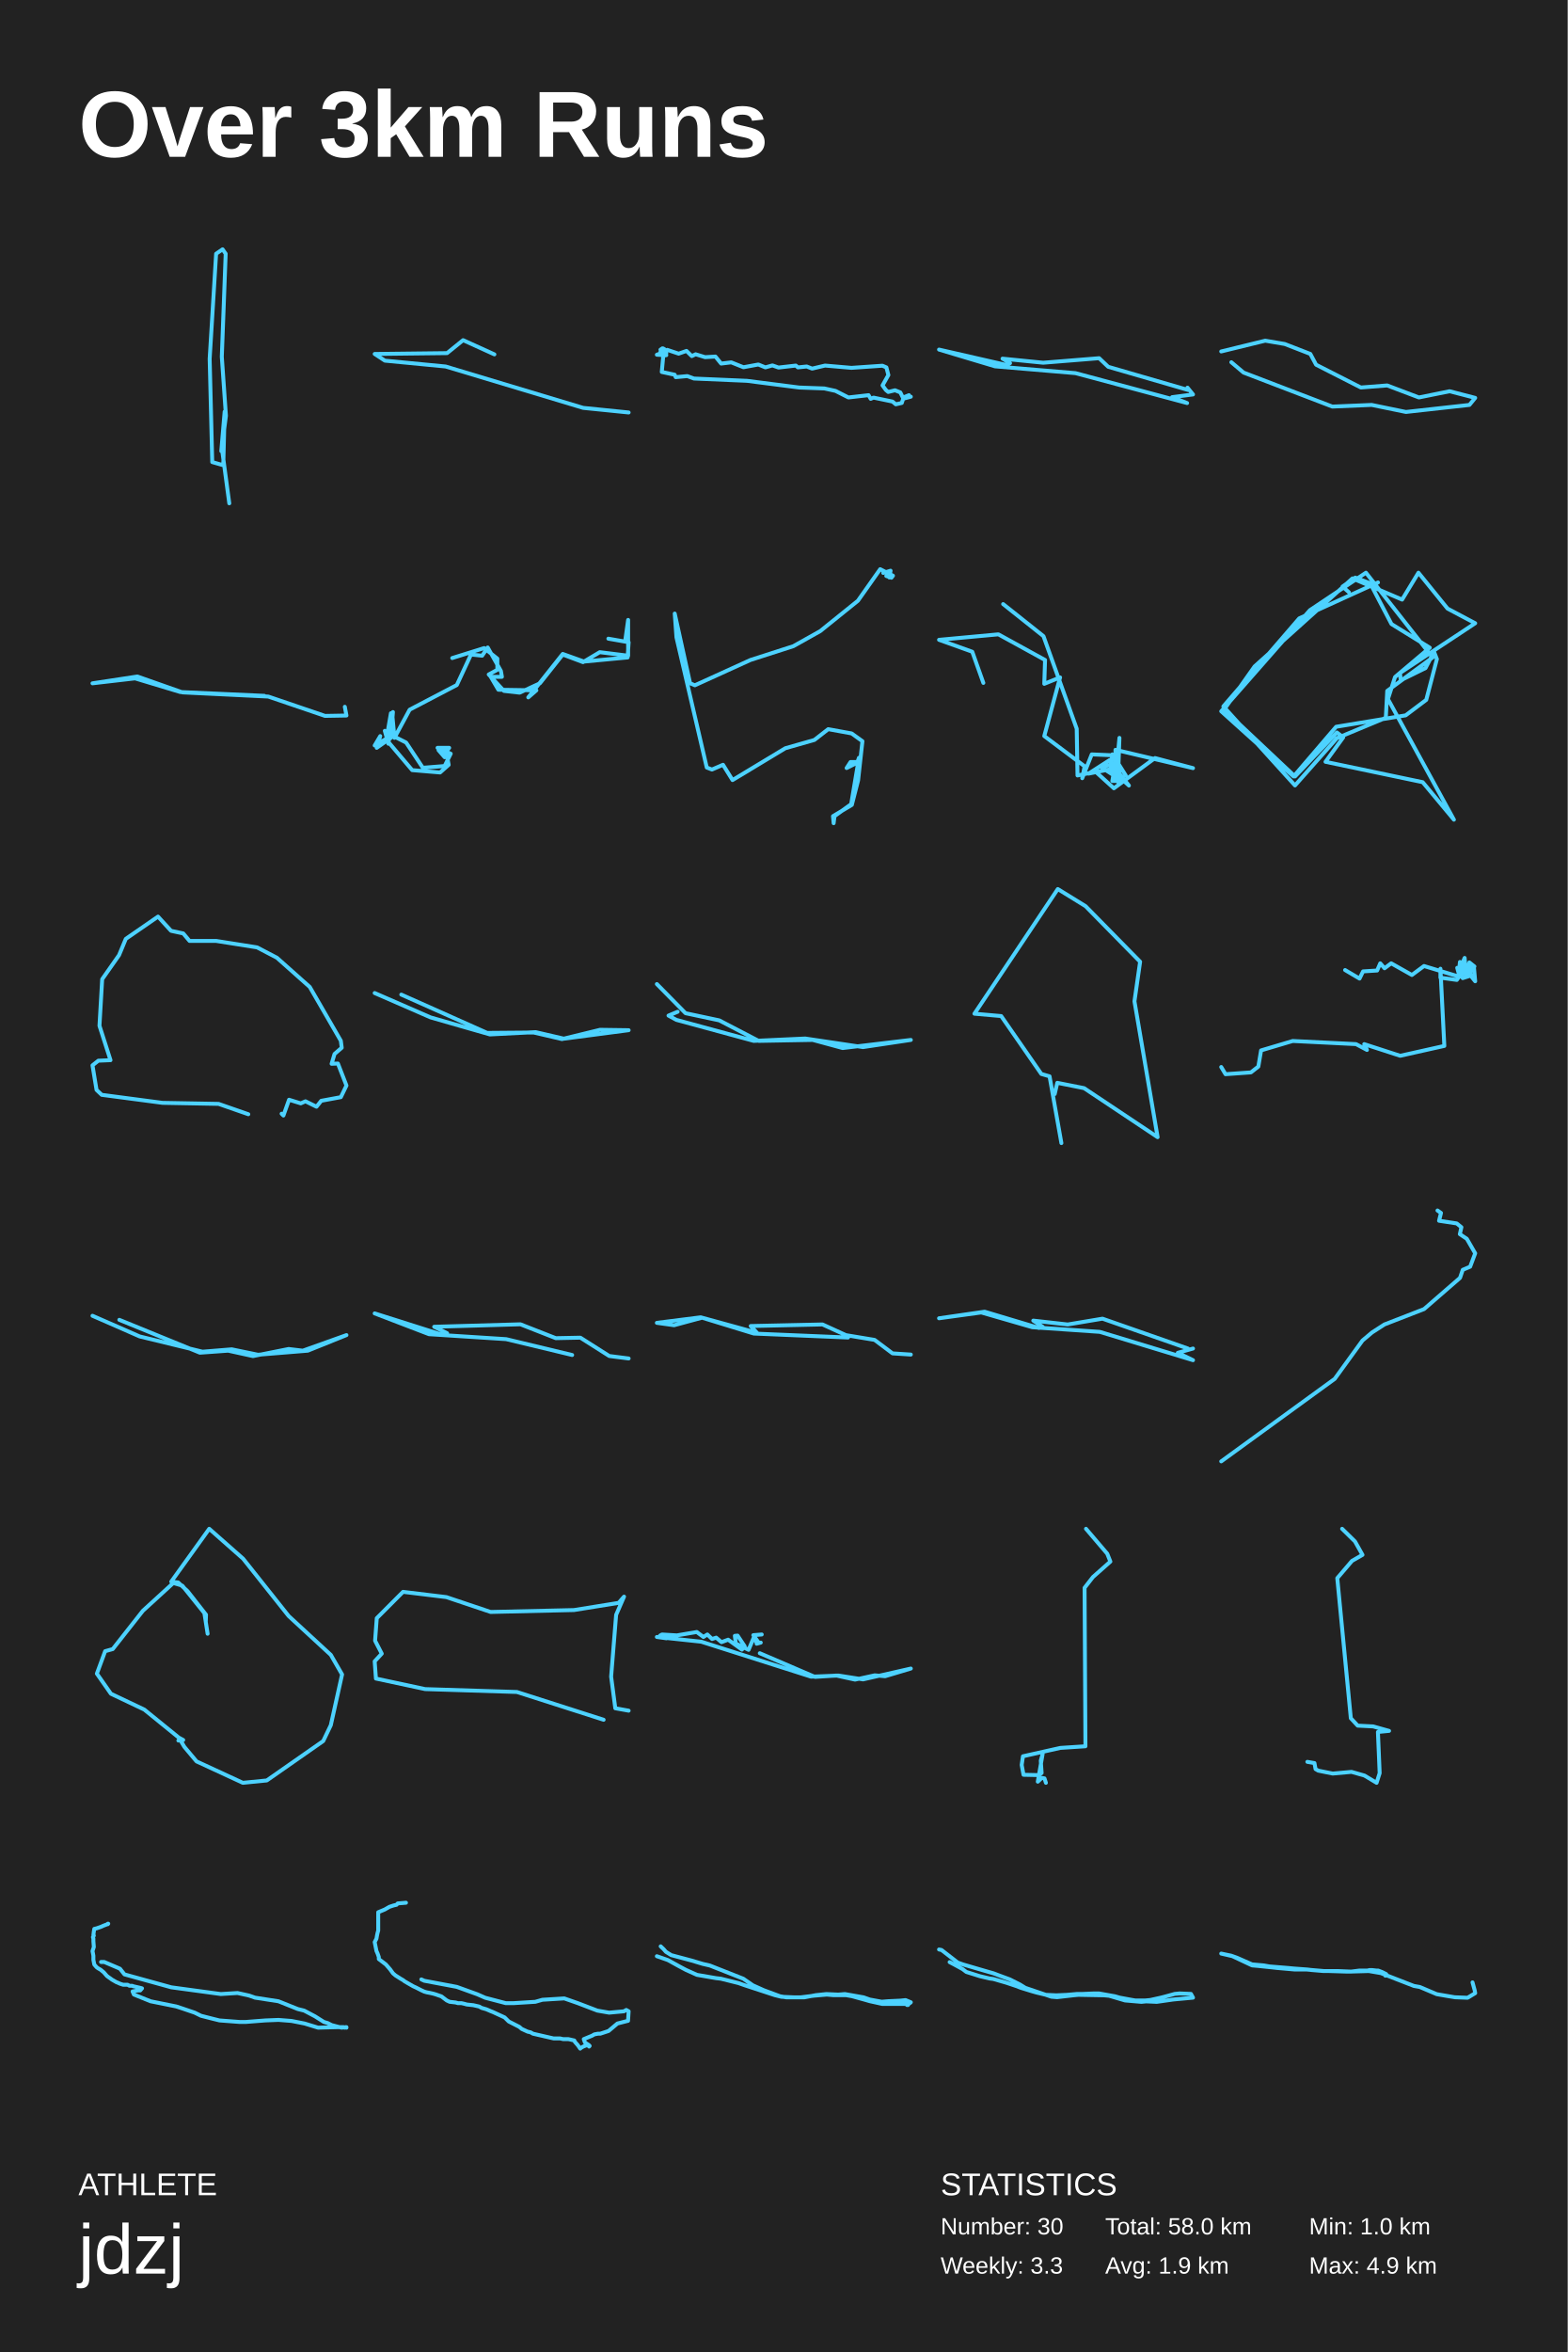
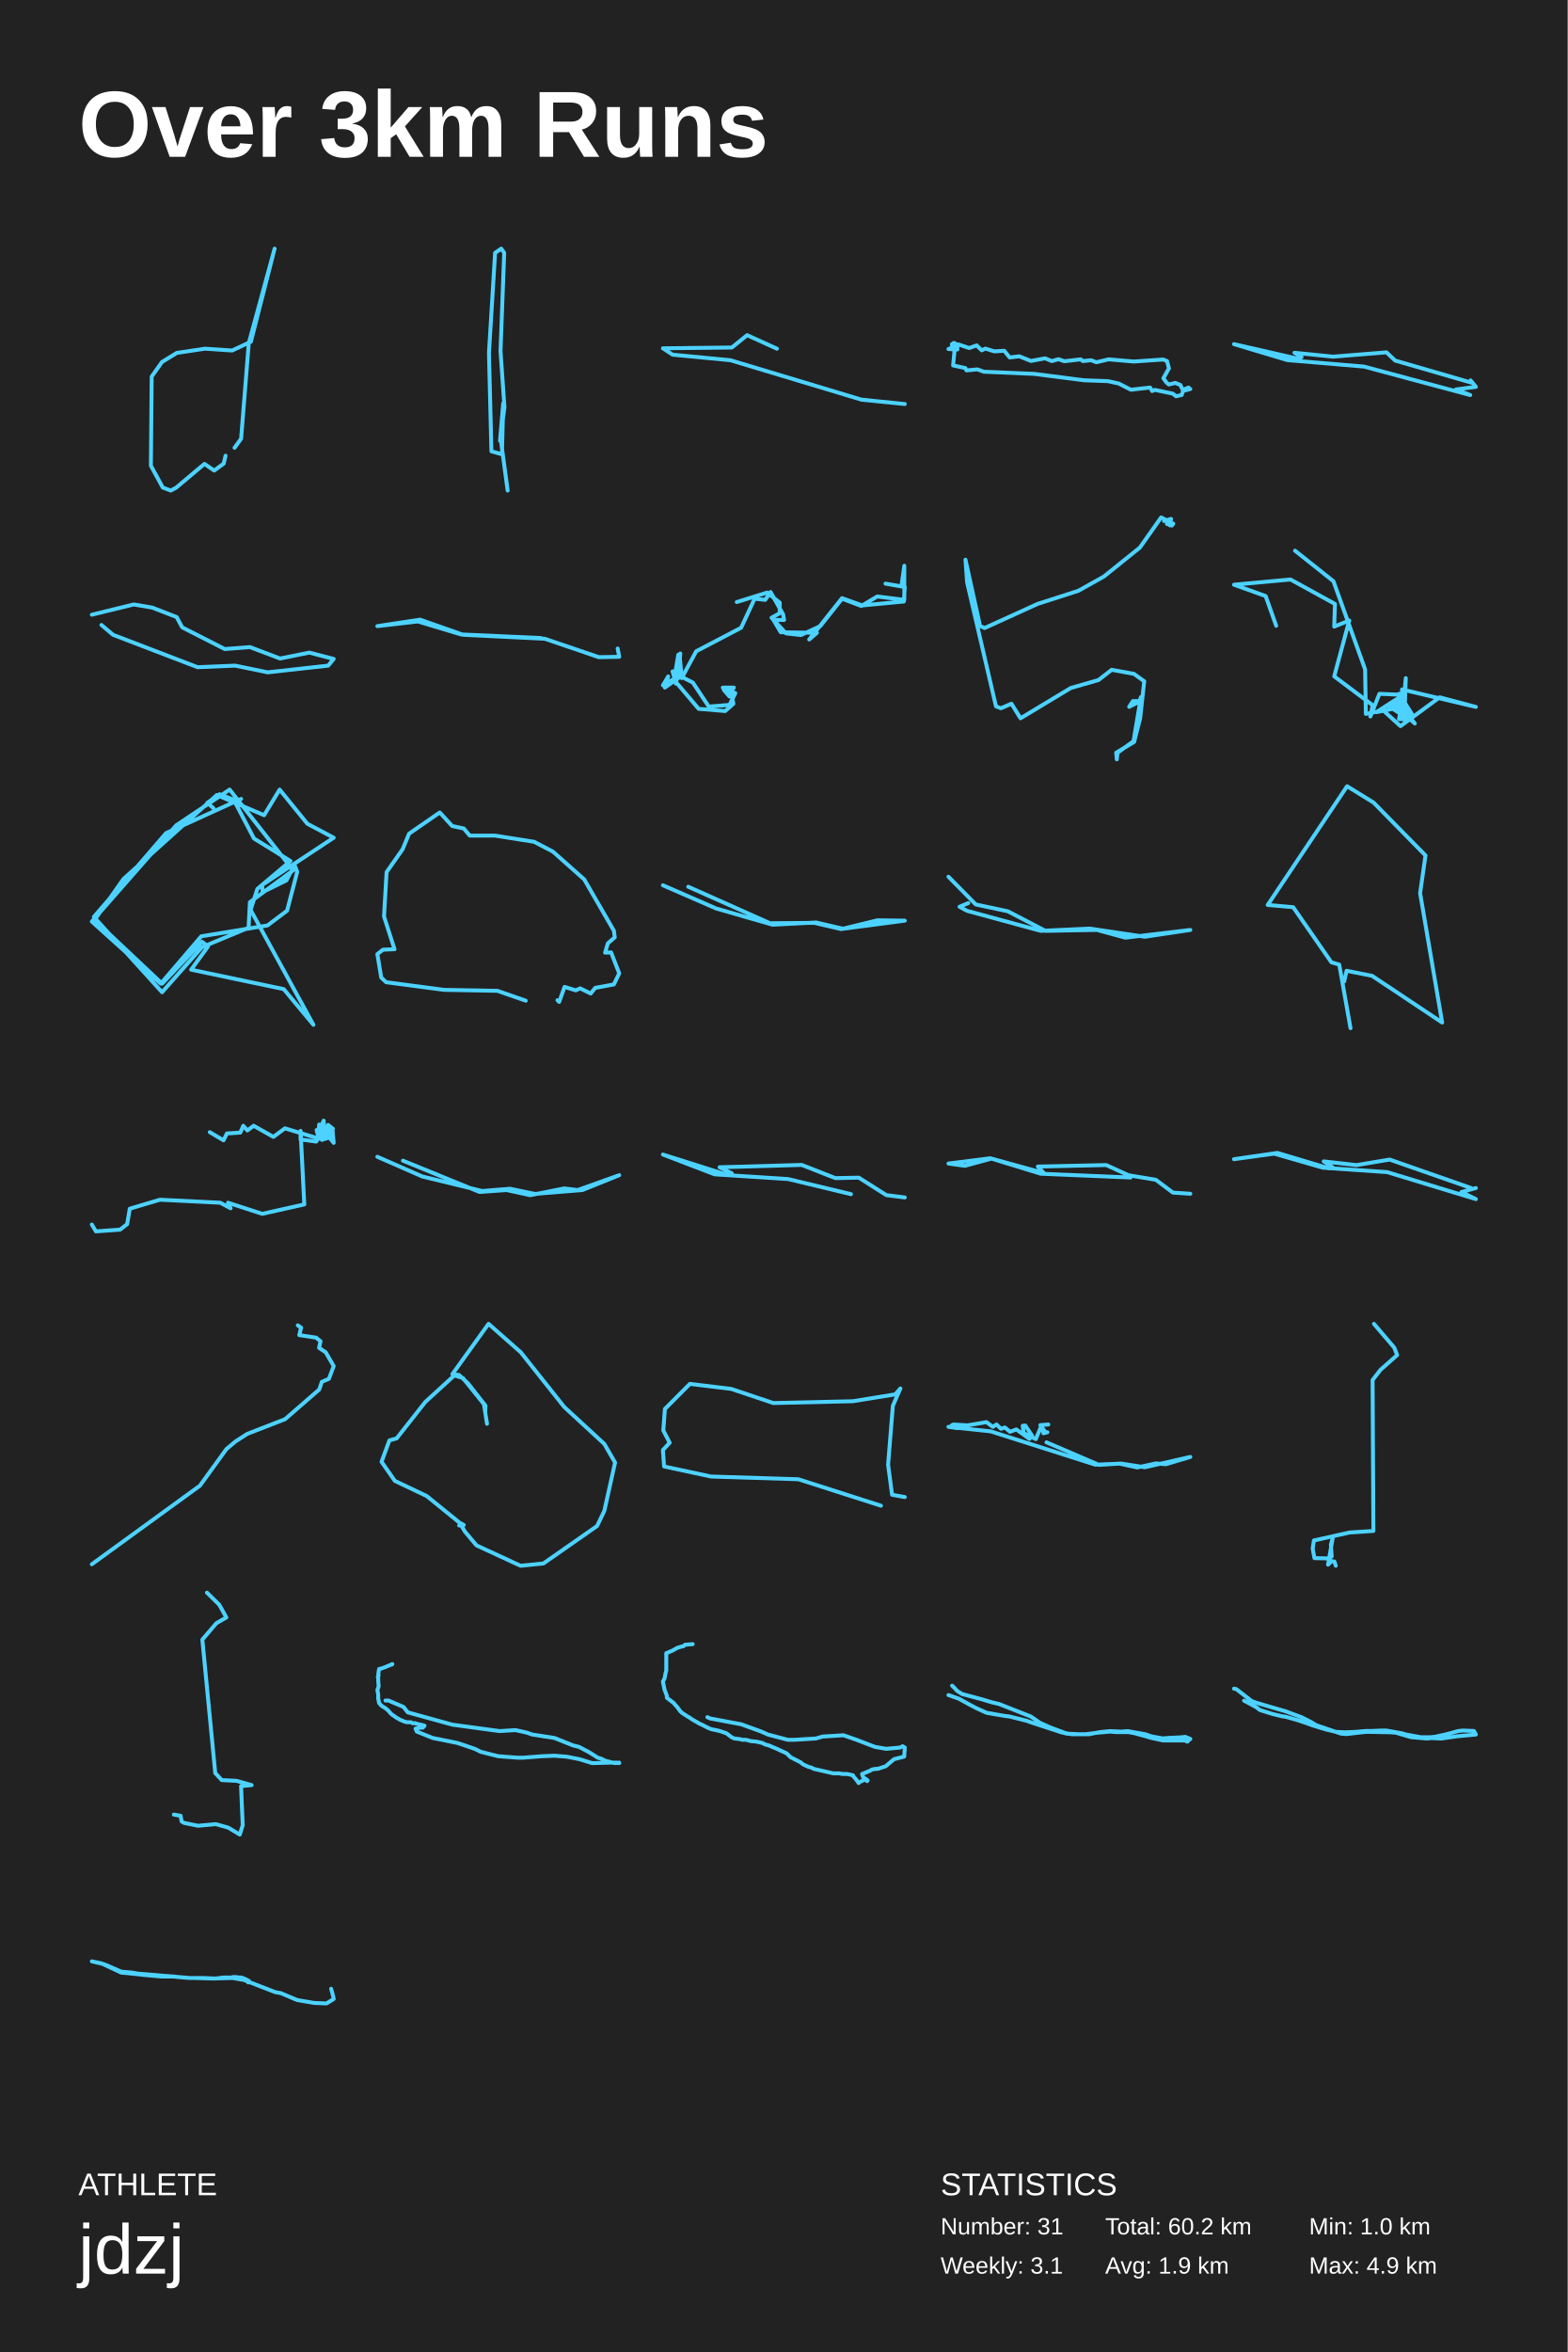
<svg xmlns="http://www.w3.org/2000/svg" baseProfile="full" height="300mm" version="1.1" viewBox="0,0,200,300" width="200mm">
  <defs />
  <rect fill="#222222" height="300" width="200" x="0" y="0" />
  <text fill="#FFFFFF" style="font-size:12px; font-family:Arial; font-weight:bold;" x="10" y="20">Over 3km Runs</text>
  <text fill="#FFFFFF" style="font-size:4px; font-family:Arial" x="10" y="280">ATHLETE</text>
  <text fill="#FFFFFF" style="font-size:9px; font-family:Arial" x="10" y="290">jdzj</text>
  <text fill="#FFFFFF" style="font-size:4px; font-family:Arial" x="120" y="280">STATISTICS</text>
-   <text fill="#FFFFFF" style="font-size:3px; font-family:Arial" x="120" y="285">Number: 30</text>
-   <text fill="#FFFFFF" style="font-size:3px; font-family:Arial" x="120" y="290">Weekly: 3.3</text>
-   <text fill="#FFFFFF" style="font-size:3px; font-family:Arial" x="141" y="285">Total: 58.0 km</text>
+   <text fill="#FFFFFF" style="font-size:3px; font-family:Arial" x="120" y="285">Number: 31</text>
+   <text fill="#FFFFFF" style="font-size:3px; font-family:Arial" x="120" y="290">Weekly: 3.1</text>
+   <text fill="#FFFFFF" style="font-size:3px; font-family:Arial" x="141" y="285">Total: 60.2 km</text>
  <text fill="#FFFFFF" style="font-size:3px; font-family:Arial" x="141" y="290">Avg: 1.9 km</text>
  <text fill="#FFFFFF" style="font-size:3px; font-family:Arial" x="167" y="285">Min: 1.0 km</text>
  <text fill="#FFFFFF" style="font-size:3px; font-family:Arial" x="167" y="290">Max: 4.9 km</text>
-   <polyline fill="none" points="29.252,64.2 28.297,57.084 28.824,53.034 28.297,45.502 28.791,32.368 28.395,31.8 27.572,32.368 26.748,45.767 27.078,58.939 28.395,59.317 28.494,58.977 28.659,52.505 28.231,57.539" stroke="#4dd2ff" stroke-linecap="round" stroke-linejoin="round" stroke-width="0.5" />
-   <polyline fill="none" points="80.2,52.612 74.398,52.025 56.852,46.747 49.1,46.001 47.8,45.148 57.037,45.041 59.08,43.388 63.072,45.201" stroke="#4dd2ff" stroke-linecap="round" stroke-linejoin="round" stroke-width="0.5" />
-   <polyline fill="none" points="116.2,50.599 115.251,50.852 114.861,50.054 114.183,49.781 113.319,49.995 113.014,49.742 112.591,49.158 113.336,47.835 113.082,46.861 112.574,46.647 108.625,46.92 105.253,46.628 103.609,47.017 102.915,46.745 101.796,46.861 101.525,46.628 99.322,46.881 98.543,46.608 97.645,46.861 96.746,46.492 94.849,46.842 93.29,46.219 92.002,46.375 91.273,45.479 89.951,45.557 88.748,45.187 88.257,45.421 87.579,44.759 86.579,45.11 85.122,44.623 84.274,45.071 84.868,44.642 85.003,45.304 83.8,45.246 84.817,44.876 84.325,44.993 84.851,44.954 84.427,45.129 84.698,45.421 84.41,45.187 84.817,45.051 84.698,44.837 84.359,44.954 84.478,45.246 85.003,45.032 84.749,44.934 84.715,45.207 84.851,44.856 84.664,45.207 84.783,44.934 84.868,45.148 84.613,44.448 84.766,44.954 84.681,44.623 84.715,44.954 84.376,44.701 84.495,44.526 84.613,44.701 84.359,44.798 84.698,44.973 84.427,44.818 84.749,44.526 84.512,44.934 84.241,44.934 84.512,44.428 84.258,44.603 84.664,44.954 84.376,44.779 84.427,44.954 84.512,44.798 84.596,45.616 84.427,47.445 86.071,47.796 86.206,48.107 87.681,47.971 88.528,48.282 95.289,48.574 101.966,49.431 105.168,49.547 106.592,49.859 108.236,50.696 110.811,50.404 111.082,50.871 111.438,50.715 113.862,51.221 114.285,51.572 115.048,51.397 115.285,50.676 115.963,50.404" stroke="#4dd2ff" stroke-linecap="round" stroke-linejoin="round" stroke-width="0.5" />
-   <polyline fill="none" points="151.546,49.734 141.383,46.786 140.226,45.688 133.082,46.266 127.9,45.746 128.856,46.324 128.403,46.555 119.8,44.59 126.944,46.729 137.207,47.595 151.445,51.41 149.534,50.658 152.2,50.312 151.496,49.445" stroke="#4dd2ff" stroke-linecap="round" stroke-linejoin="round" stroke-width="0.5" />
-   <polyline fill="none" points="157.089,46.203 158.653,47.524 169.975,51.859 174.991,51.648 179.364,52.546 187.464,51.648 188.2,50.749 184.932,49.903 181.02,50.696 176.97,49.163 173.611,49.427 167.904,46.52 167.168,45.145 163.9,43.877 161.415,43.454 155.8,44.828" stroke="#4dd2ff" stroke-linecap="round" stroke-linejoin="round" stroke-width="0.5" />
-   <polyline fill="none" points="43.99,90.153 44.2,91.265 41.465,91.313 34.228,88.848 23.287,88.317 17.523,86.287 11.8,87.157 17.228,86.528 22.993,88.268 33.723,88.752" stroke="#4dd2ff" stroke-linecap="round" stroke-linejoin="round" stroke-width="0.5" />
-   <polyline fill="none" points="57.695,83.935 61.769,82.662 63.45,84.01 63.45,85.432 62.351,86.031 64.291,88.126 66.296,88.351 68.883,87.153 71.793,83.486 74.38,84.459 76.514,83.186 80.135,83.636 80.135,79.07 79.747,81.839 77.613,81.465 80.2,81.914 80.071,83.86 74.509,84.384 71.793,83.411 67.395,88.95 68.43,88.052 63.58,87.977 62.61,86.33 64.032,86.33 63.903,85.582 62.222,82.588 61.51,83.636 60.087,83.486 58.277,87.378 52.262,90.522 50.322,94.114 50.063,91.345 49.546,94.863 49.093,93.216 49.546,94.339 49.158,93.366 51.81,94.713 53.944,97.931 56.725,97.707 57.501,96.135 55.819,95.387 57.307,95.387 56.595,96.285 55.949,95.686 56.725,96.584 56.919,95.836 57.242,97.557 56.143,98.53 52.586,98.231 49.287,94.339 49.869,90.971 50.257,93.665 47.8,95.087 48.511,93.89 48.059,95.387 49.869,94.114 50.128,90.821" stroke="#4dd2ff" stroke-linecap="round" stroke-linejoin="round" stroke-width="0.5" />
-   <polyline fill="none" points="109.281,97.324 108.01,97.964 108.507,97.196 109.391,97.196 109.584,96.652 108.59,102.569 106.463,104.104 106.353,105.0 106.27,104.104 108.673,102.665 109.474,99.531 110.026,94.542 108.645,93.55 105.662,93.006 103.895,94.382 100.193,95.437 93.454,99.499 92.239,97.548 90.83,98.156 90.167,97.9 86.3,81.3 86.079,78.261 88.04,87.153 88.648,87.409 95.746,84.179 101.215,82.42 104.64,80.5 109.446,76.63 112.291,72.6 113.921,73.432 113.727,73.688 113.065,73.464 113.451,73.144 113.451,73.656 113.617,72.792 112.678,73.08" stroke="#4dd2ff" stroke-linecap="round" stroke-linejoin="round" stroke-width="0.5" />
-   <polyline fill="none" points="127.976,77.052 133.123,81.144 137.363,92.95 137.464,98.911 139.785,98.444 142.107,100.548 147.355,96.69 152.2,97.976 142.308,95.638 142.308,99.496 142.813,94.119 142.611,99.729 142.914,97.859 138.877,98.677 141.602,96.924 143.015,99.496 140.492,97.859 142.308,97.392 141.905,99.612 143.015,99.612 141.703,97.275 144.024,100.197 141.703,98.093 141.905,96.223 143.621,98.911 142.006,96.339 139.28,96.223 138.069,99.262 138.372,97.742 133.224,93.885 135.243,86.404 133.224,87.222 133.325,84.183 127.37,80.91 119.8,81.611 124.039,83.131 125.452,87.105" stroke="#4dd2ff" stroke-linecap="round" stroke-linejoin="round" stroke-width="0.5" />
-   <polyline fill="none" points="175.801,74.296 165.755,78.871 156.072,90.1 165.212,100.185 170.552,94.154 176.797,91.555 176.978,88.124 182.77,83.862 174.263,73.049 167.113,77.831 155.8,90.724 165.031,99.041 170.461,92.699 179.331,91.243 181.955,89.268 183.313,84.07 182.951,83.134 181.865,85.213 178.697,86.773 178.607,85.837 188.2,79.495 184.67,77.623 180.96,73.049 178.878,76.48 172.543,73.777 160.054,85.005 156.162,90.516 165.212,99.041 170.552,93.427 171.366,94.05 169.104,97.17 181.503,99.769 185.485,104.551 177.068,89.164 177.973,86.357 182.408,82.614 177.521,79.599 174.806,74.4 172.905,73.673 171.276,74.816 172.091,75.544" stroke="#4dd2ff" stroke-linecap="round" stroke-linejoin="round" stroke-width="0.5" />
-   <polyline fill="none" points="31.677,142.121 27.885,140.801 20.733,140.67 12.978,139.647 12.317,139.02 11.8,135.886 12.547,135.292 14.098,135.226 12.69,130.838 13.035,124.899 15.189,121.83 16.051,119.751 20.159,116.914 21.824,118.729 23.376,119.059 24.18,120.015 27.569,120.015 32.797,120.84 35.324,122.16 39.518,125.888 43.482,132.751 43.597,133.642 42.678,134.434 42.304,135.688 43.109,135.655 44.2,138.459 43.482,139.944 40.983,140.406 40.38,141.164 38.972,140.472 38.369,140.736 36.876,140.274 36.157,142.286 35.928,142.055" stroke="#4dd2ff" stroke-linecap="round" stroke-linejoin="round" stroke-width="0.5" />
-   <polyline fill="none" points="51.195,126.861 62.152,131.747 68.082,131.698 71.692,132.537 76.547,131.352 80.2,131.402 71.95,132.487 68.34,131.648 62.496,131.944 54.933,129.773 47.8,126.663" stroke="#4dd2ff" stroke-linecap="round" stroke-linejoin="round" stroke-width="0.5" />
-   <polyline fill="none" points="83.8,125.519 87.459,129.235 91.754,130.148 96.792,132.767 103.685,132.645 107.503,133.681 116.2,132.645 110.102,133.559 102.731,132.463 96.155,132.767 86.292,130.087 85.285,129.539 86.451,129.052" stroke="#4dd2ff" stroke-linecap="round" stroke-linejoin="round" stroke-width="0.5" />
-   <polyline fill="none" points="135.409,145.8 133.899,137.286 132.849,136.984 127.728,129.6 124.315,129.299 134.95,113.4 138.495,115.585 145.453,122.668 144.731,127.716 147.685,145.047 138.298,138.793 134.884,138.115 134.556,139.546" stroke="#4dd2ff" stroke-linecap="round" stroke-linejoin="round" stroke-width="0.5" />
-   <polyline fill="none" points="171.601,123.731 173.446,124.819 173.894,123.903 175.689,123.789 176.087,122.872 176.636,123.502 177.483,122.872 180.125,124.361 181.67,123.216 186.206,124.59 185.907,123.445 188.05,123.674 186.455,123.101 186.854,122.185 186.954,123.445 186.705,122.872 186.156,123.617 186.256,122.701 186.954,123.674 186.206,123.445 187.702,123.273 187.702,123.846 187.054,123.044 186.007,123.617 188.1,123.273 187.452,122.758 187.253,124.476 186.356,123.731 186.256,124.361 187.502,123.56 186.954,123.617 188.2,125.163 188.05,123.502 187.303,123.617 187.702,124.418 186.605,124.762 186.455,124.132 185.857,124.991 183.764,124.705 183.764,123.56 184.262,133.408 178.63,134.667 174.044,133.179 174.393,133.923 172.997,133.179 164.922,132.778 160.884,133.98 160.535,136.041 159.588,136.786 156.348,137.015 155.8,136.099" stroke="#4dd2ff" stroke-linecap="round" stroke-linejoin="round" stroke-width="0.5" />
-   <polyline fill="none" points="15.224,168.347 25.498,172.54 29.11,172.28 32.271,172.972 36.824,172.064 38.631,172.28 44.2,170.292 39.27,172.28 32.911,172.799 29.562,172.107 25.836,172.41 17.821,170.465 11.8,167.828" stroke="#4dd2ff" stroke-linecap="round" stroke-linejoin="round" stroke-width="0.5" />
-   <polyline fill="none" points="80.2,173.275 77.725,172.959 74.039,170.621 70.904,170.684 66.393,168.915 55.391,169.231 57.041,170.052 56.381,170.242 47.8,167.525 54.731,170.179 64.578,170.811 72.994,172.833" stroke="#4dd2ff" stroke-linecap="round" stroke-linejoin="round" stroke-width="0.5" />
-   <polyline fill="none" points="116.2,172.777 113.867,172.625 111.578,170.906 107.924,170.299 104.93,168.934 95.774,169.136 96.566,169.995 89.391,168.023 83.8,168.731 86.001,169.035 89.567,168.074 96.17,170.097 108.188,170.602" stroke="#4dd2ff" stroke-linecap="round" stroke-linejoin="round" stroke-width="0.5" />
-   <polyline fill="none" points="151.554,172.008 140.653,168.198 136.215,168.94 131.821,168.445 133.027,169.237 132.553,169.385 125.616,167.307 119.8,168.148 125.186,167.406 131.691,169.287 140.309,169.88 152.2,173.493 150.261,172.553 152.2,172.008" stroke="#4dd2ff" stroke-linecap="round" stroke-linejoin="round" stroke-width="0.5" />
-   <polyline fill="none" points="183.391,154.4 183.837,154.713 183.589,155.709 185.845,156.05 186.44,156.534 186.242,157.416 187.134,158.013 188.2,159.862 187.555,161.569 186.613,161.967 186.266,162.991 181.68,166.973 176.623,168.936 175.037,169.96 173.822,170.984 170.277,175.876 155.8,186.4" stroke="#4dd2ff" stroke-linecap="round" stroke-linejoin="round" stroke-width="0.5" />
-   <polyline fill="none" points="26.487,208.385 26.076,205.755 23.256,202.249 22.11,201.912 18.233,205.452 14.385,210.341 13.415,210.61 12.358,213.476 14.15,216.038 18.409,218.061 23.021,221.804 22.757,222.006 23.373,221.938 22.815,221.635 23.52,222.815 25.077,224.669 30.982,227.4 34.037,227.097 41.234,222.073 42.203,220.05 43.642,213.577 42.203,211.082 36.827,206.126 31.011,198.81 26.693,195.0 21.846,201.743 22.727,201.844 23.932,202.957 26.282,205.958 26.252,206.902" stroke="#4dd2ff" stroke-linecap="round" stroke-linejoin="round" stroke-width="0.5" />
-   <polyline fill="none" points="77.008,219.358 65.942,215.814 54.237,215.447 47.96,214.103 47.8,211.903 48.704,210.925 47.853,209.275 48.066,206.403 51.418,203.042 56.951,203.714 62.59,205.608 73.231,205.364 78.923,204.447 79.615,203.653 78.604,205.975 77.966,213.858 78.498,217.892 80.2,218.197" stroke="#4dd2ff" stroke-linecap="round" stroke-linejoin="round" stroke-width="0.5" />
-   <polyline fill="none" points="96.93,210.869 103.972,213.891 106.703,213.718 109.084,214.237 111.589,213.69 112.917,213.805 116.2,212.826 110.111,214.208 106.979,213.718 103.471,213.862 89.463,209.401 83.8,208.797 85.028,208.969 84.201,208.624 84.452,208.48 86.356,208.595 88.887,208.163 89.739,208.797 90.24,208.48 90.841,209.056 91.368,208.883 92.044,209.459 92.896,209.142 94.65,210.409 95.001,209.977 94.099,208.624 93.748,208.653 93.873,209.631 95.502,210.437 96.179,208.825 96.555,209.603 97.056,209.516 96.529,209.66 96.83,209.574 96.103,208.566 97.181,208.48" stroke="#4dd2ff" stroke-linecap="round" stroke-linejoin="round" stroke-width="0.5" />
-   <polyline fill="none" points="133.434,227.4 133.252,226.836 132.907,226.773 132.397,227.254 133.016,223.721 132.779,224.578 132.888,226.146 132.543,226.418 130.577,226.376 130.341,225.122 130.505,224.014 135.272,222.948 138.475,222.739 138.366,202.526 139.439,201.146 141.659,199.181 141.259,198.178 138.548,195" stroke="#4dd2ff" stroke-linecap="round" stroke-linejoin="round" stroke-width="0.5" />
-   <polyline fill="none" points="166.788,224.726 167.696,224.884 167.833,225.65 168.175,225.847 170.023,226.22 172.419,226.004 174.079,226.476 175.62,227.4 176.013,226.162 175.791,220.913 177.212,220.775 175.175,220.205 173.207,220.107 172.334,219.163 170.605,201.292 172.488,199.09 173.823,198.323 172.864,196.612 171.221,195.0" stroke="#4dd2ff" stroke-linecap="round" stroke-linejoin="round" stroke-width="0.5" />
-   <polyline fill="none" points="12.891,250.251 13.294,250.251 15.304,251.109 15.879,251.835 21.853,253.485 28.172,254.342 30.298,254.21 31.791,254.54 32.538,254.804 35.526,255.266 37.996,256.256 38.8,256.454 40.179,257.18 41.328,257.905 41.787,258.037 42.304,258.301 43.568,258.631 44.2,258.565 44.143,258.565 44.143,258.565 43.97,258.631 44.085,258.565 44.143,258.565 44.2,258.631 43.855,258.565 43.109,258.565 40.581,258.631 38.857,258.103 37.191,257.774 35.526,257.642 33.86,257.708 32.998,257.774 31.332,257.905 30.585,257.905 28.0,257.708 27.196,257.51 25.645,257.114 24.84,256.718 23.289,256.19 22.485,255.926 19.211,255.266 17.085,254.408 16.913,254.013 17.602,253.881 17.889,253.881 18.119,253.617 17.889,253.551 17.315,253.419 17.028,253.353 16.855,253.287 16.511,253.287 16.281,253.155 15.994,253.155 15.706,253.155 15.304,253.023 15.017,252.891 14.845,252.825 14.27,252.495 14.098,252.363 13.811,252.165 13.638,252.033 13.466,251.835 13.236,251.571 12.834,251.241 12.489,251.043 12.317,250.911 12.03,250.581 11.915,249.988 11.915,249.46 11.857,249.13 11.8,248.866 11.972,248.338 11.915,247.612 11.915,247.282 11.857,247.084 11.972,246.886 11.915,246.82 11.972,246.358 12.03,246.029 12.317,245.963 12.891,245.765 13.179,245.633 13.351,245.567 13.696,245.435 13.753,245.435 13.753,245.369 13.811,245.369" stroke="#4dd2ff" stroke-linecap="round" stroke-linejoin="round" stroke-width="0.5" />
-   <polyline fill="none" points="53.753,252.476 54.129,252.649 58.273,253.428 60.911,254.38 61.89,254.813 64.527,255.505 65.507,255.505 68.295,255.332 69.199,255.072 71.987,254.899 73.72,255.505 74.624,255.851 76.207,256.457 77.713,256.717 79.597,256.544 79.899,256.371 80.2,256.544 80.125,257.755 78.768,258.101 77.638,259.053 77.111,259.227 76.583,259.4 76.282,259.4 75.83,259.486 75.528,259.659 74.473,260.092 74.624,260.525 75.152,260.871 75.152,260.957 75.152,261.044 75.227,260.957 74.85,260.871 74.398,261.044 74.247,261.131 74.097,261.217 74.021,261.304 74.021,261.304 73.72,260.871 73.569,260.698 73.343,260.438 73.268,260.265 72.514,260.092 72.213,260.092 71.836,260.092 71.46,260.005 71.007,260.005 70.631,260.005 69.877,259.832 69.5,259.746 69.124,259.659 68.747,259.573 67.993,259.4 67.692,259.227 67.315,259.14 66.939,258.967 66.562,258.794 66.26,258.534 65.582,258.188 64.904,257.842 64.377,257.323 64.0,257.149 63.623,256.976 63.247,256.803 62.87,256.63 62.644,256.544 62.041,256.284 61.74,256.197 61.438,256.111 61.137,255.938 60.76,255.851 60.383,255.765 59.554,255.678 59.253,255.592 58.876,255.505 58.424,255.505 58.123,255.419 57.369,255.332 56.993,255.159 56.314,254.64 55.561,254.38 55.26,254.293 54.883,254.207 54.431,254.12 54.129,254.034 53.753,253.861 53.074,253.515 52.698,253.342 52.396,253.168 51.643,252.736 51.417,252.563 51.115,252.39 50.437,251.957 50.136,251.697 49.759,251.178 49.232,250.572 48.327,249.88 48.327,249.62 48.177,249.187 48.026,248.841 47.8,247.716 48.026,247.283 48.101,246.851 48.177,246.504 48.252,246.245 48.252,245.812 48.252,244.687 48.252,243.908 49.081,243.562 49.684,243.216 50.211,243.043 50.588,242.956 50.739,242.783 51.793,242.696" stroke="#4dd2ff" stroke-linecap="round" stroke-linejoin="round" stroke-width="0.5" />
-   <polyline fill="none" points="84.287,248.258 84.653,248.607 84.957,248.957 85.627,249.377 88.246,250.076 89.647,250.496 90.56,250.706 94.823,252.385 96.041,253.224 97.442,253.854 99.513,254.623 100.305,254.763 101.766,254.763 102.619,254.763 104.08,254.483 105.42,254.343 106.943,254.413 107.795,254.343 110.171,254.763 110.962,255.043 112.485,255.323 113.338,255.253 114.86,255.183 115.53,255.113 116.2,255.393 116.139,255.463 115.956,255.533 115.895,255.603 115.895,255.672 115.835,255.603 115.713,255.742 115.713,255.603 115.774,255.672 115.835,255.742 115.774,255.672 115.895,255.533 115.835,255.533 115.774,255.533 115.774,255.603 115.774,255.533 115.774,255.533 115.774,255.533 115.774,255.603 115.713,255.603 115.713,255.603 115.652,255.603 115.591,255.603 115.713,255.603 115.713,255.603 115.713,255.603 115.652,255.603 115.652,255.672 115.53,255.603 114.129,255.603 112.546,255.603 110.962,255.253 110.232,255.043 108.709,254.623 107.917,254.483 106.273,254.483 105.481,254.413 103.837,254.553 102.132,254.763 101.34,254.763 99.695,254.693 98.843,254.483 95.006,253.224 94.214,252.944 91.961,252.385 91.352,252.315 88.916,251.895 87.515,251.266 86.723,250.846 85.201,250.006 83.8,249.517" stroke="#4dd2ff" stroke-linecap="round" stroke-linejoin="round" stroke-width="0.5" />
-   <polyline fill="none" points="119.8,248.66 120.112,248.72 122.188,250.33 122.863,250.569 125.512,251.344 126.758,251.702 127.381,251.94 128.835,252.477 130.133,253.133 130.808,253.551 134.131,254.684 134.858,254.743 136.935,254.505 137.558,254.445 140.829,254.505 141.504,254.564 143.529,255.161 145.606,255.34 146.229,255.28 147.579,255.34 149.656,255.042 150.279,254.982 151.577,254.863 152.2,254.803 151.94,254.326 150.487,254.266 149.863,254.326 148.565,254.684 148.098,254.803 146.748,255.101 146.125,255.161 144.827,255.161 144.152,255.042 142.854,254.803 142.231,254.624 140.206,254.266 139.531,254.266 138.181,254.326 137.454,254.326 136.104,254.445 134.754,254.505 133.456,254.445 132.21,254.147 131.587,253.968 130.237,253.551 129.613,253.312 128.367,252.895 126.706,252.417 126.238,252.358 124.992,252.06 123.279,251.523 122.812,251.165 121.721,250.569 121.15,250.27" stroke="#4dd2ff" stroke-linecap="round" stroke-linejoin="round" stroke-width="0.5" />
-   <polyline fill="none" points="187.858,252.852 188.143,253.9 188.2,254.228 187.23,254.817 185.576,254.752 183.294,254.359 181.127,253.441 180.385,253.31 176.164,251.672 174.624,251.41 172.285,251.476 170.688,251.41 169.547,251.41 168.863,251.41 167.323,251.279 166.809,251.214 165.041,251.083 164.356,251.017 161.961,250.821 161.219,250.69 159.736,250.559 157.796,249.707 157.055,249.445 155.8,249.183 157.226,249.51 158.481,250.1 159.736,250.69 160.477,250.755 162.36,250.952 162.93,251.017 164.413,251.148 165.155,251.214 166.695,251.214 167.38,251.279 168.92,251.41 169.604,251.41 171.715,251.476 172.399,251.476 173.426,251.345 173.768,251.345 173.996,251.345 174.225,251.345 174.453,251.345 174.738,251.279 175.023,251.279 175.594,251.345 175.822,251.345 176.335,251.541 176.849,251.803 176.792,251.934 176.792,252 176.735,252" stroke="#4dd2ff" stroke-linecap="round" stroke-linejoin="round" stroke-width="0.5" />
+   <polyline fill="none" points="29.92,57.119 30.761,55.959 31.737,43.779 35.036,31.714 32.006,43.586 29.617,44.707 26.15,44.475 22.549,45.016 20.664,46.176 19.351,48.033 19.25,59.401 20.765,62.185 21.774,62.571 22.448,62.223 26.083,59.169 27.328,60.019 28.54,59.13 28.775,58.125" stroke="#4dd2ff" stroke-linecap="round" stroke-linejoin="round" stroke-width="0.5" />
+   <polyline fill="none" points="64.764,62.571 63.854,55.795 64.356,51.938 63.854,44.764 64.324,32.255 63.948,31.714 63.164,32.255 62.379,45.016 62.693,57.561 63.948,57.921 64.042,57.597 64.199,51.433 63.791,56.227" stroke="#4dd2ff" stroke-linecap="round" stroke-linejoin="round" stroke-width="0.5" />
+   <polyline fill="none" points="115.429,51.535 109.903,50.977 93.192,45.95 85.809,45.239 84.571,44.426 93.369,44.325 95.314,42.751 99.116,44.477" stroke="#4dd2ff" stroke-linecap="round" stroke-linejoin="round" stroke-width="0.5" />
+   <polyline fill="none" points="151.857,49.618 150.953,49.859 150.582,49.099 149.937,48.839 149.114,49.043 148.823,48.802 148.42,48.246 149.13,46.985 148.888,46.058 148.403,45.855 144.643,46.114 141.432,45.836 139.866,46.207 139.204,45.947 138.139,46.058 137.881,45.836 135.783,46.077 135.041,45.817 134.185,46.058 133.33,45.706 131.522,46.04 130.038,45.447 128.811,45.595 128.117,44.742 126.858,44.816 125.712,44.464 125.244,44.687 124.599,44.056 123.647,44.39 122.259,43.927 121.452,44.353 122.017,43.945 122.146,44.575 121.0,44.52 121.968,44.168 121.5,44.279 122.001,44.242 121.597,44.409 121.855,44.687 121.581,44.464 121.968,44.334 121.855,44.13 121.533,44.242 121.646,44.52 122.146,44.316 121.904,44.223 121.871,44.483 122.001,44.149 121.823,44.483 121.936,44.223 122.017,44.427 121.775,43.76 121.92,44.242 121.839,43.927 121.871,44.242 121.549,44.001 121.662,43.834 121.775,44.001 121.533,44.093 121.855,44.26 121.597,44.112 121.904,43.834 121.678,44.223 121.42,44.223 121.678,43.741 121.436,43.908 121.823,44.242 121.549,44.075 121.597,44.242 121.678,44.093 121.759,44.872 121.597,46.615 123.163,46.948 123.292,47.245 124.696,47.115 125.503,47.412 131.942,47.69 138.301,48.505 141.351,48.617 142.707,48.913 144.272,49.71 146.725,49.432 146.983,49.877 147.322,49.729 149.63,50.211 150.033,50.545 150.76,50.378 150.986,49.692 151.631,49.432" stroke="#4dd2ff" stroke-linecap="round" stroke-linejoin="round" stroke-width="0.5" />
+   <polyline fill="none" points="187.663,48.794 177.984,45.987 176.882,44.941 170.078,45.492 165.143,44.996 166.053,45.547 165.622,45.767 157.429,43.896 164.232,45.932 174.007,46.758 187.567,50.39 185.746,49.675 188.286,49.344 187.615,48.519" stroke="#4dd2ff" stroke-linecap="round" stroke-linejoin="round" stroke-width="0.5" />
+   <polyline fill="none" points="12.942,79.717 14.432,80.975 25.214,85.104 29.992,84.902 34.156,85.758 41.87,84.902 42.571,84.047 39.459,83.241 35.734,83.996 31.877,82.536 28.677,82.788 23.242,80.019 22.541,78.71 19.429,77.502 17.062,77.099 11.714,78.408" stroke="#4dd2ff" stroke-linecap="round" stroke-linejoin="round" stroke-width="0.5" />
+   <polyline fill="none" points="78.8,82.717 79.0,83.776 76.395,83.822 69.502,81.475 59.083,80.968 53.593,79.035 48.143,79.864 53.312,79.265 58.803,80.922 69.022,81.383" stroke="#4dd2ff" stroke-linecap="round" stroke-linejoin="round" stroke-width="0.5" />
+   <polyline fill="none" points="93.995,76.795 97.875,75.583 99.476,76.866 99.476,78.221 98.429,78.791 100.277,80.787 102.186,81.001 104.65,79.86 107.422,76.367 109.885,77.294 111.918,76.082 115.367,76.51 115.367,72.162 114.997,74.799 112.965,74.443 115.429,74.87 115.305,76.724 110.009,77.223 107.422,76.296 103.234,81.571 104.219,80.716 99.6,80.645 98.676,79.076 100.031,79.076 99.908,78.363 98.306,75.512 97.629,76.51 96.274,76.367 94.549,80.074 88.821,83.068 86.973,86.49 86.727,83.852 86.234,87.203 85.803,85.634 86.234,86.704 85.865,85.777 88.39,87.06 90.423,90.125 93.071,89.911 93.81,88.414 92.209,87.702 93.625,87.702 92.948,88.557 92.332,87.987 93.071,88.842 93.256,88.129 93.564,89.769 92.517,90.695 89.129,90.41 85.988,86.704 86.542,83.496 86.912,86.062 84.571,87.416 85.249,86.276 84.818,87.702 86.542,86.49 86.789,83.353" stroke="#4dd2ff" stroke-linecap="round" stroke-linejoin="round" stroke-width="0.5" />
+   <polyline fill="none" points="145.267,89.547 144.057,90.156 144.531,89.425 145.372,89.425 145.557,88.907 144.61,94.542 142.584,96.004 142.479,96.857 142.4,96.004 144.688,94.634 145.451,91.649 145.977,86.897 144.662,85.952 141.821,85.435 140.138,86.744 136.613,87.75 130.194,91.618 129.037,89.76 127.695,90.339 127.064,90.095 123.381,74.286 123.171,71.392 125.038,79.86 125.617,80.104 132.378,77.027 137.586,75.352 140.848,73.524 145.425,69.838 148.134,66.0 149.687,66.792 149.502,67.036 148.871,66.822 149.239,66.518 149.239,67.005 149.397,66.183 148.503,66.457" stroke="#4dd2ff" stroke-linecap="round" stroke-linejoin="round" stroke-width="0.5" />
+   <polyline fill="none" points="165.215,70.24 170.117,74.137 174.155,85.381 174.251,91.058 176.462,90.613 178.673,92.617 183.672,88.943 188.286,90.168 178.865,87.941 178.865,91.615 179.346,86.494 179.154,91.837 179.442,90.056 175.597,90.836 178.192,89.166 179.538,91.615 177.135,90.056 178.865,89.611 178.481,91.726 179.538,91.726 178.288,89.5 180.499,92.283 178.288,90.279 178.481,88.498 180.115,91.058 178.577,88.609 175.981,88.498 174.828,91.392 175.116,89.945 170.214,86.271 172.136,79.146 170.214,79.926 170.31,77.031 164.638,73.914 157.429,74.582 161.466,76.029 162.812,79.814" stroke="#4dd2ff" stroke-linecap="round" stroke-linejoin="round" stroke-width="0.5" />
+   <polyline fill="none" points="30.763,101.901 21.196,106.258 11.973,116.952 20.678,126.557 25.764,120.814 31.711,118.338 31.883,115.071 37.4,111.011 29.298,100.713 22.488,105.268 11.714,117.546 20.506,125.468 25.678,119.428 34.125,118.041 36.624,116.16 37.917,111.209 37.572,110.318 36.538,112.298 33.521,113.784 33.435,112.892 42.571,106.852 39.21,105.07 35.676,100.713 33.694,103.981 27.66,101.406 15.765,112.1 12.059,117.348 20.678,125.468 25.764,120.121 26.54,120.715 24.385,123.685 36.193,126.161 39.986,130.715 31.97,116.061 32.832,113.387 37.055,109.823 32.401,106.951 29.815,102 28.005,101.307 26.453,102.396 27.229,103.09" stroke="#4dd2ff" stroke-linecap="round" stroke-linejoin="round" stroke-width="0.5" />
+   <polyline fill="none" points="67.073,127.639 63.462,126.382 56.65,126.257 49.264,125.283 48.635,124.686 48.143,121.7 48.854,121.135 50.331,121.072 48.991,116.893 49.319,111.237 51.371,108.314 52.191,106.335 56.103,103.632 57.69,105.361 59.167,105.675 59.933,106.586 63.161,106.586 68.14,107.372 70.547,108.629 74.541,112.179 78.316,118.715 78.426,119.564 77.55,120.318 77.195,121.512 77.96,121.481 79.0,124.151 78.316,125.565 75.936,126.005 75.362,126.728 74.021,126.068 73.447,126.32 72.024,125.88 71.34,127.796 71.122,127.576" stroke="#4dd2ff" stroke-linecap="round" stroke-linejoin="round" stroke-width="0.5" />
+   <polyline fill="none" points="87.804,113.105 98.24,117.759 103.888,117.712 107.326,118.511 111.95,117.383 115.429,117.43 107.571,118.464 104.133,117.665 98.568,117.947 91.365,115.879 84.571,112.917" stroke="#4dd2ff" stroke-linecap="round" stroke-linejoin="round" stroke-width="0.5" />
+   <polyline fill="none" points="121.0,111.828 124.485,115.366 128.575,116.236 133.373,118.731 139.939,118.615 143.575,119.601 151.857,118.615 146.049,119.485 139.029,118.441 132.767,118.731 123.374,116.178 122.414,115.656 123.525,115.192" stroke="#4dd2ff" stroke-linecap="round" stroke-linejoin="round" stroke-width="0.5" />
+   <polyline fill="none" points="172.294,131.143 170.856,123.034 169.856,122.747 164.979,115.714 161.728,115.427 171.857,100.286 175.233,102.367 181.86,109.112 181.173,113.92 183.986,130.425 175.045,124.469 171.794,123.823 171.482,125.187" stroke="#4dd2ff" stroke-linecap="round" stroke-linejoin="round" stroke-width="0.5" />
+   <polyline fill="none" points="26.763,144.411 28.52,145.447 28.947,144.574 30.656,144.465 31.036,143.593 31.558,144.193 32.365,143.593 34.881,145.011 36.353,143.92 40.673,145.229 40.388,144.138 42.429,144.356 40.91,143.811 41.29,142.938 41.385,144.138 41.147,143.593 40.625,144.302 40.72,143.429 41.385,144.356 40.673,144.138 42.097,143.975 42.097,144.52 41.48,143.756 40.483,144.302 42.476,143.975 41.859,143.484 41.669,145.12 40.815,144.411 40.72,145.011 41.907,144.247 41.385,144.302 42.571,145.774 42.429,144.193 41.717,144.302 42.097,145.065 41.052,145.392 40.91,144.792 40.34,145.61 38.346,145.338 38.346,144.247 38.821,153.626 33.457,154.826 29.089,153.408 29.422,154.117 28.092,153.408 20.402,153.026 16.556,154.172 16.224,156.135 15.322,156.843 12.236,157.062 11.714,156.189" stroke="#4dd2ff" stroke-linecap="round" stroke-linejoin="round" stroke-width="0.5" />
+   <polyline fill="none" points="51.404,148.045 61.188,152.038 64.629,151.791 67.639,152.449 71.976,151.585 73.696,151.791 79.0,149.897 74.305,151.791 68.248,152.285 65.059,151.626 61.511,151.914 53.877,150.062 48.143,147.551" stroke="#4dd2ff" stroke-linecap="round" stroke-linejoin="round" stroke-width="0.5" />
+   <polyline fill="none" points="115.429,152.738 113.071,152.437 109.561,150.211 106.575,150.271 102.279,148.586 91.801,148.887 93.373,149.669 92.744,149.85 84.571,147.262 91.172,149.789 100.55,150.391 108.566,152.317" stroke="#4dd2ff" stroke-linecap="round" stroke-linejoin="round" stroke-width="0.5" />
+   <polyline fill="none" points="151.857,152.263 149.635,152.119 147.455,150.482 143.975,149.904 141.124,148.603 132.404,148.796 133.158,149.615 126.325,147.737 121.0,148.411 123.096,148.7 126.492,147.785 132.781,149.711 144.227,150.193" stroke="#4dd2ff" stroke-linecap="round" stroke-linejoin="round" stroke-width="0.5" />
+   <polyline fill="none" points="187.67,151.532 177.289,147.903 173.062,148.61 168.877,148.138 170.026,148.892 169.574,149.034 162.968,147.054 157.429,147.855 162.558,147.149 168.754,148.94 176.96,149.505 188.286,152.946 186.439,152.05 188.286,151.532" stroke="#4dd2ff" stroke-linecap="round" stroke-linejoin="round" stroke-width="0.5" />
+   <polyline fill="none" points="37.991,169.048 38.416,169.346 38.18,170.294 40.329,170.619 40.895,171.08 40.706,171.92 41.556,172.488 42.571,174.249 41.958,175.875 41.06,176.254 40.73,177.229 36.362,181.022 31.546,182.891 30.035,183.866 28.878,184.841 25.502,189.501 11.714,199.523" stroke="#4dd2ff" stroke-linecap="round" stroke-linejoin="round" stroke-width="0.5" />
+   <polyline fill="none" points="62.131,181.605 61.739,179.1 59.053,175.761 57.962,175.44 54.269,178.811 50.604,183.467 49.681,183.724 48.674,186.453 50.381,188.894 54.437,190.82 58.829,194.384 58.578,194.577 59.165,194.513 58.634,194.224 59.305,195.348 60.788,197.114 66.411,199.714 69.321,199.425 76.175,194.641 77.098,192.715 78.469,186.55 77.098,184.174 71.978,179.454 66.439,172.486 62.326,168.857 57.71,175.279 58.55,175.376 59.697,176.435 61.935,179.293 61.907,180.192" stroke="#4dd2ff" stroke-linecap="round" stroke-linejoin="round" stroke-width="0.5" />
+   <polyline fill="none" points="112.388,192.055 101.849,188.68 90.702,188.331 84.723,187.05 84.571,184.955 85.433,184.024 84.622,182.452 84.825,179.717 88.017,176.516 93.286,177.156 98.657,178.96 108.791,178.728 114.213,177.855 114.871,177.098 113.909,179.31 113.3,186.817 113.807,190.659 115.429,190.95" stroke="#4dd2ff" stroke-linecap="round" stroke-linejoin="round" stroke-width="0.5" />
+   <polyline fill="none" points="133.505,183.97 140.211,186.849 142.812,186.684 145.08,187.178 147.466,186.657 148.731,186.766 151.857,185.834 146.058,187.15 143.075,186.684 139.734,186.821 126.393,182.572 121.0,181.997 122.169,182.161 121.382,181.832 121.62,181.695 123.434,181.805 125.845,181.394 126.656,181.997 127.133,181.695 127.706,182.244 128.207,182.079 128.852,182.627 129.663,182.326 131.333,183.532 131.668,183.121 130.808,181.832 130.474,181.86 130.594,182.792 132.145,183.559 132.789,182.024 133.147,182.764 133.624,182.682 133.123,182.819 133.41,182.737 132.718,181.778 133.744,181.695" stroke="#4dd2ff" stroke-linecap="round" stroke-linejoin="round" stroke-width="0.5" />
+   <polyline fill="none" points="170.414,199.714 170.24,199.177 169.911,199.117 169.426,199.575 170.015,196.211 169.79,197.027 169.894,198.52 169.564,198.779 167.693,198.739 167.467,197.544 167.623,196.489 172.164,195.474 175.214,195.275 175.11,176.024 176.133,174.71 178.247,172.839 177.866,171.883 175.283,168.857" stroke="#4dd2ff" stroke-linecap="round" stroke-linejoin="round" stroke-width="0.5" />
+   <polyline fill="none" points="22.18,231.454 23.043,231.604 23.174,232.334 23.5,232.521 25.26,232.877 27.542,232.671 29.123,233.12 30.59,234.0 30.965,232.82 30.753,227.821 32.106,227.69 30.167,227.147 28.292,227.054 27.461,226.155 25.814,209.135 27.607,207.038 28.879,206.307 27.966,204.678 26.401,203.143" stroke="#4dd2ff" stroke-linecap="round" stroke-linejoin="round" stroke-width="0.5" />
+   <polyline fill="none" points="49.182,216.906 49.565,216.906 51.48,217.723 52.027,218.414 57.717,219.985 63.736,220.802 65.76,220.677 67.182,220.991 67.894,221.242 70.739,221.682 73.091,222.625 73.857,222.813 75.17,223.504 76.264,224.196 76.702,224.321 77.195,224.573 78.398,224.887 79.0,224.824 78.945,224.824 78.945,224.824 78.781,224.887 78.891,224.824 78.945,224.824 79.0,224.887 78.672,224.824 77.96,224.824 75.553,224.887 73.912,224.384 72.325,224.07 70.739,223.944 69.152,224.007 68.331,224.07 66.745,224.196 66.033,224.196 63.571,224.007 62.805,223.819 61.328,223.442 60.562,223.065 59.085,222.562 58.319,222.31 55.201,221.682 53.176,220.865 53.012,220.488 53.669,220.362 53.942,220.362 54.161,220.111 53.942,220.048 53.395,219.923 53.122,219.86 52.957,219.797 52.629,219.797 52.41,219.671 52.137,219.671 51.863,219.671 51.48,219.545 51.207,219.42 51.043,219.357 50.495,219.043 50.331,218.917 50.058,218.729 49.894,218.603 49.729,218.414 49.511,218.163 49.128,217.849 48.799,217.66 48.635,217.535 48.362,217.22 48.252,216.655 48.252,216.152 48.198,215.838 48.143,215.587 48.307,215.084 48.252,214.393 48.252,214.078 48.198,213.89 48.307,213.701 48.252,213.638 48.307,213.199 48.362,212.884 48.635,212.821 49.182,212.633 49.456,212.507 49.62,212.444 49.948,212.319 50.003,212.319 50.003,212.256 50.058,212.256" stroke="#4dd2ff" stroke-linecap="round" stroke-linejoin="round" stroke-width="0.5" />
+   <polyline fill="none" points="90.241,219.025 90.599,219.19 94.546,219.931 97.058,220.838 97.991,221.25 100.502,221.91 101.435,221.91 104.09,221.745 104.951,221.498 107.607,221.333 109.257,221.91 110.118,222.239 111.625,222.816 113.06,223.064 114.854,222.899 115.142,222.734 115.429,222.899 115.357,224.053 114.065,224.382 112.989,225.289 112.486,225.454 111.984,225.619 111.697,225.619 111.266,225.701 110.979,225.866 109.975,226.278 110.118,226.69 110.621,227.02 110.621,227.102 110.621,227.185 110.692,227.102 110.334,227.02 109.903,227.185 109.759,227.267 109.616,227.35 109.544,227.432 109.544,227.432 109.257,227.02 109.114,226.855 108.898,226.608 108.827,226.443 108.109,226.278 107.822,226.278 107.463,226.278 107.104,226.196 106.674,226.196 106.315,226.196 105.597,226.031 105.239,225.948 104.88,225.866 104.521,225.784 103.803,225.619 103.516,225.454 103.157,225.371 102.799,225.207 102.44,225.042 102.153,224.794 101.507,224.465 100.861,224.135 100.359,223.641 100,223.476 99.641,223.311 99.282,223.146 98.924,222.981 98.708,222.899 98.134,222.651 97.847,222.569 97.56,222.487 97.273,222.322 96.914,222.239 96.555,222.157 95.766,222.074 95.479,221.992 95.12,221.91 94.69,221.91 94.403,221.827 93.685,221.745 93.326,221.58 92.68,221.085 91.963,220.838 91.676,220.756 91.317,220.673 90.886,220.591 90.599,220.508 90.241,220.344 89.595,220.014 89.236,219.849 88.949,219.684 88.231,219.272 88.016,219.107 87.729,218.942 87.083,218.53 86.796,218.283 86.437,217.788 85.935,217.211 85.074,216.552 85.074,216.305 84.93,215.893 84.787,215.563 84.571,214.491 84.787,214.079 84.858,213.667 84.93,213.338 85.002,213.09 85.002,212.678 85.002,211.607 85.002,210.865 85.791,210.535 86.365,210.205 86.868,210.041 87.227,209.958 87.37,209.793 88.375,209.711" stroke="#4dd2ff" stroke-linecap="round" stroke-linejoin="round" stroke-width="0.5" />
+   <polyline fill="none" points="121.464,215.007 121.812,215.34 122.102,215.673 122.74,216.073 125.234,216.739 126.568,217.139 127.438,217.339 131.498,218.938 132.658,219.737 133.992,220.337 135.965,221.07 136.719,221.203 138.111,221.203 138.923,221.203 140.315,220.936 141.591,220.803 143.041,220.87 143.853,220.803 146.115,221.203 146.869,221.469 148.319,221.736 149.131,221.669 150.581,221.603 151.219,221.536 151.857,221.803 151.799,221.869 151.625,221.936 151.567,222.002 151.567,222.069 151.509,222.002 151.393,222.136 151.393,222.002 151.451,222.069 151.509,222.136 151.451,222.069 151.567,221.936 151.509,221.936 151.451,221.936 151.451,222.002 151.451,221.936 151.451,221.936 151.451,221.936 151.451,222.002 151.393,222.002 151.393,222.002 151.335,222.002 151.277,222.002 151.393,222.002 151.393,222.002 151.393,222.002 151.335,222.002 151.335,222.069 151.219,222.002 149.885,222.002 148.377,222.002 146.869,221.669 146.173,221.469 144.723,221.07 143.969,220.936 142.403,220.936 141.649,220.87 140.083,221.003 138.459,221.203 137.705,221.203 136.139,221.136 135.327,220.936 131.672,219.737 130.918,219.471 128.772,218.938 128.192,218.871 125.872,218.472 124.538,217.872 123.784,217.472 122.334,216.673 121.0,216.206" stroke="#4dd2ff" stroke-linecap="round" stroke-linejoin="round" stroke-width="0.5" />
+   <polyline fill="none" points="157.429,215.391 157.725,215.448 159.703,216.981 160.346,217.208 162.868,217.947 164.055,218.287 164.648,218.515 166.033,219.026 167.269,219.651 167.912,220.048 171.077,221.127 171.769,221.184 173.747,220.957 174.341,220.9 177.456,220.957 178.099,221.014 180.027,221.582 182.005,221.752 182.599,221.695 183.885,221.752 185.863,221.468 186.456,221.411 187.692,221.298 188.286,221.241 188.038,220.787 186.654,220.73 186.06,220.787 184.824,221.127 184.379,221.241 183.093,221.525 182.5,221.582 181.264,221.582 180.621,221.468 179.385,221.241 178.791,221.071 176.863,220.73 176.22,220.73 174.934,220.787 174.242,220.787 172.956,220.9 171.67,220.957 170.434,220.9 169.247,220.616 168.654,220.446 167.368,220.048 166.775,219.821 165.588,219.423 164.005,218.969 163.56,218.912 162.374,218.628 160.742,218.117 160.297,217.776 159.258,217.208 158.714,216.924" stroke="#4dd2ff" stroke-linecap="round" stroke-linejoin="round" stroke-width="0.5" />
+   <polyline fill="none" points="42.245,253.668 42.517,254.667 42.571,254.979 41.648,255.54 40.072,255.478 37.899,255.104 35.835,254.23 35.129,254.105 31.109,252.545 29.642,252.296 27.414,252.358 25.893,252.296 24.807,252.296 24.155,252.296 22.688,252.171 22.199,252.108 20.515,251.984 19.863,251.921 17.581,251.734 16.875,251.609 15.463,251.484 13.616,250.673 12.909,250.424 11.714,250.174 13.072,250.486 14.268,251.048 15.463,251.609 16.169,251.672 17.962,251.859 18.505,251.921 19.918,252.046 20.624,252.108 22.091,252.108 22.742,252.171 24.209,252.296 24.861,252.296 26.871,252.358 27.523,252.358 28.501,252.233 28.827,252.233 29.044,252.233 29.262,252.233 29.479,252.233 29.751,252.171 30.022,252.171 30.565,252.233 30.783,252.233 31.272,252.42 31.761,252.67 31.706,252.795 31.706,252.857 31.652,252.857" stroke="#4dd2ff" stroke-linecap="round" stroke-linejoin="round" stroke-width="0.5" />
</svg>
